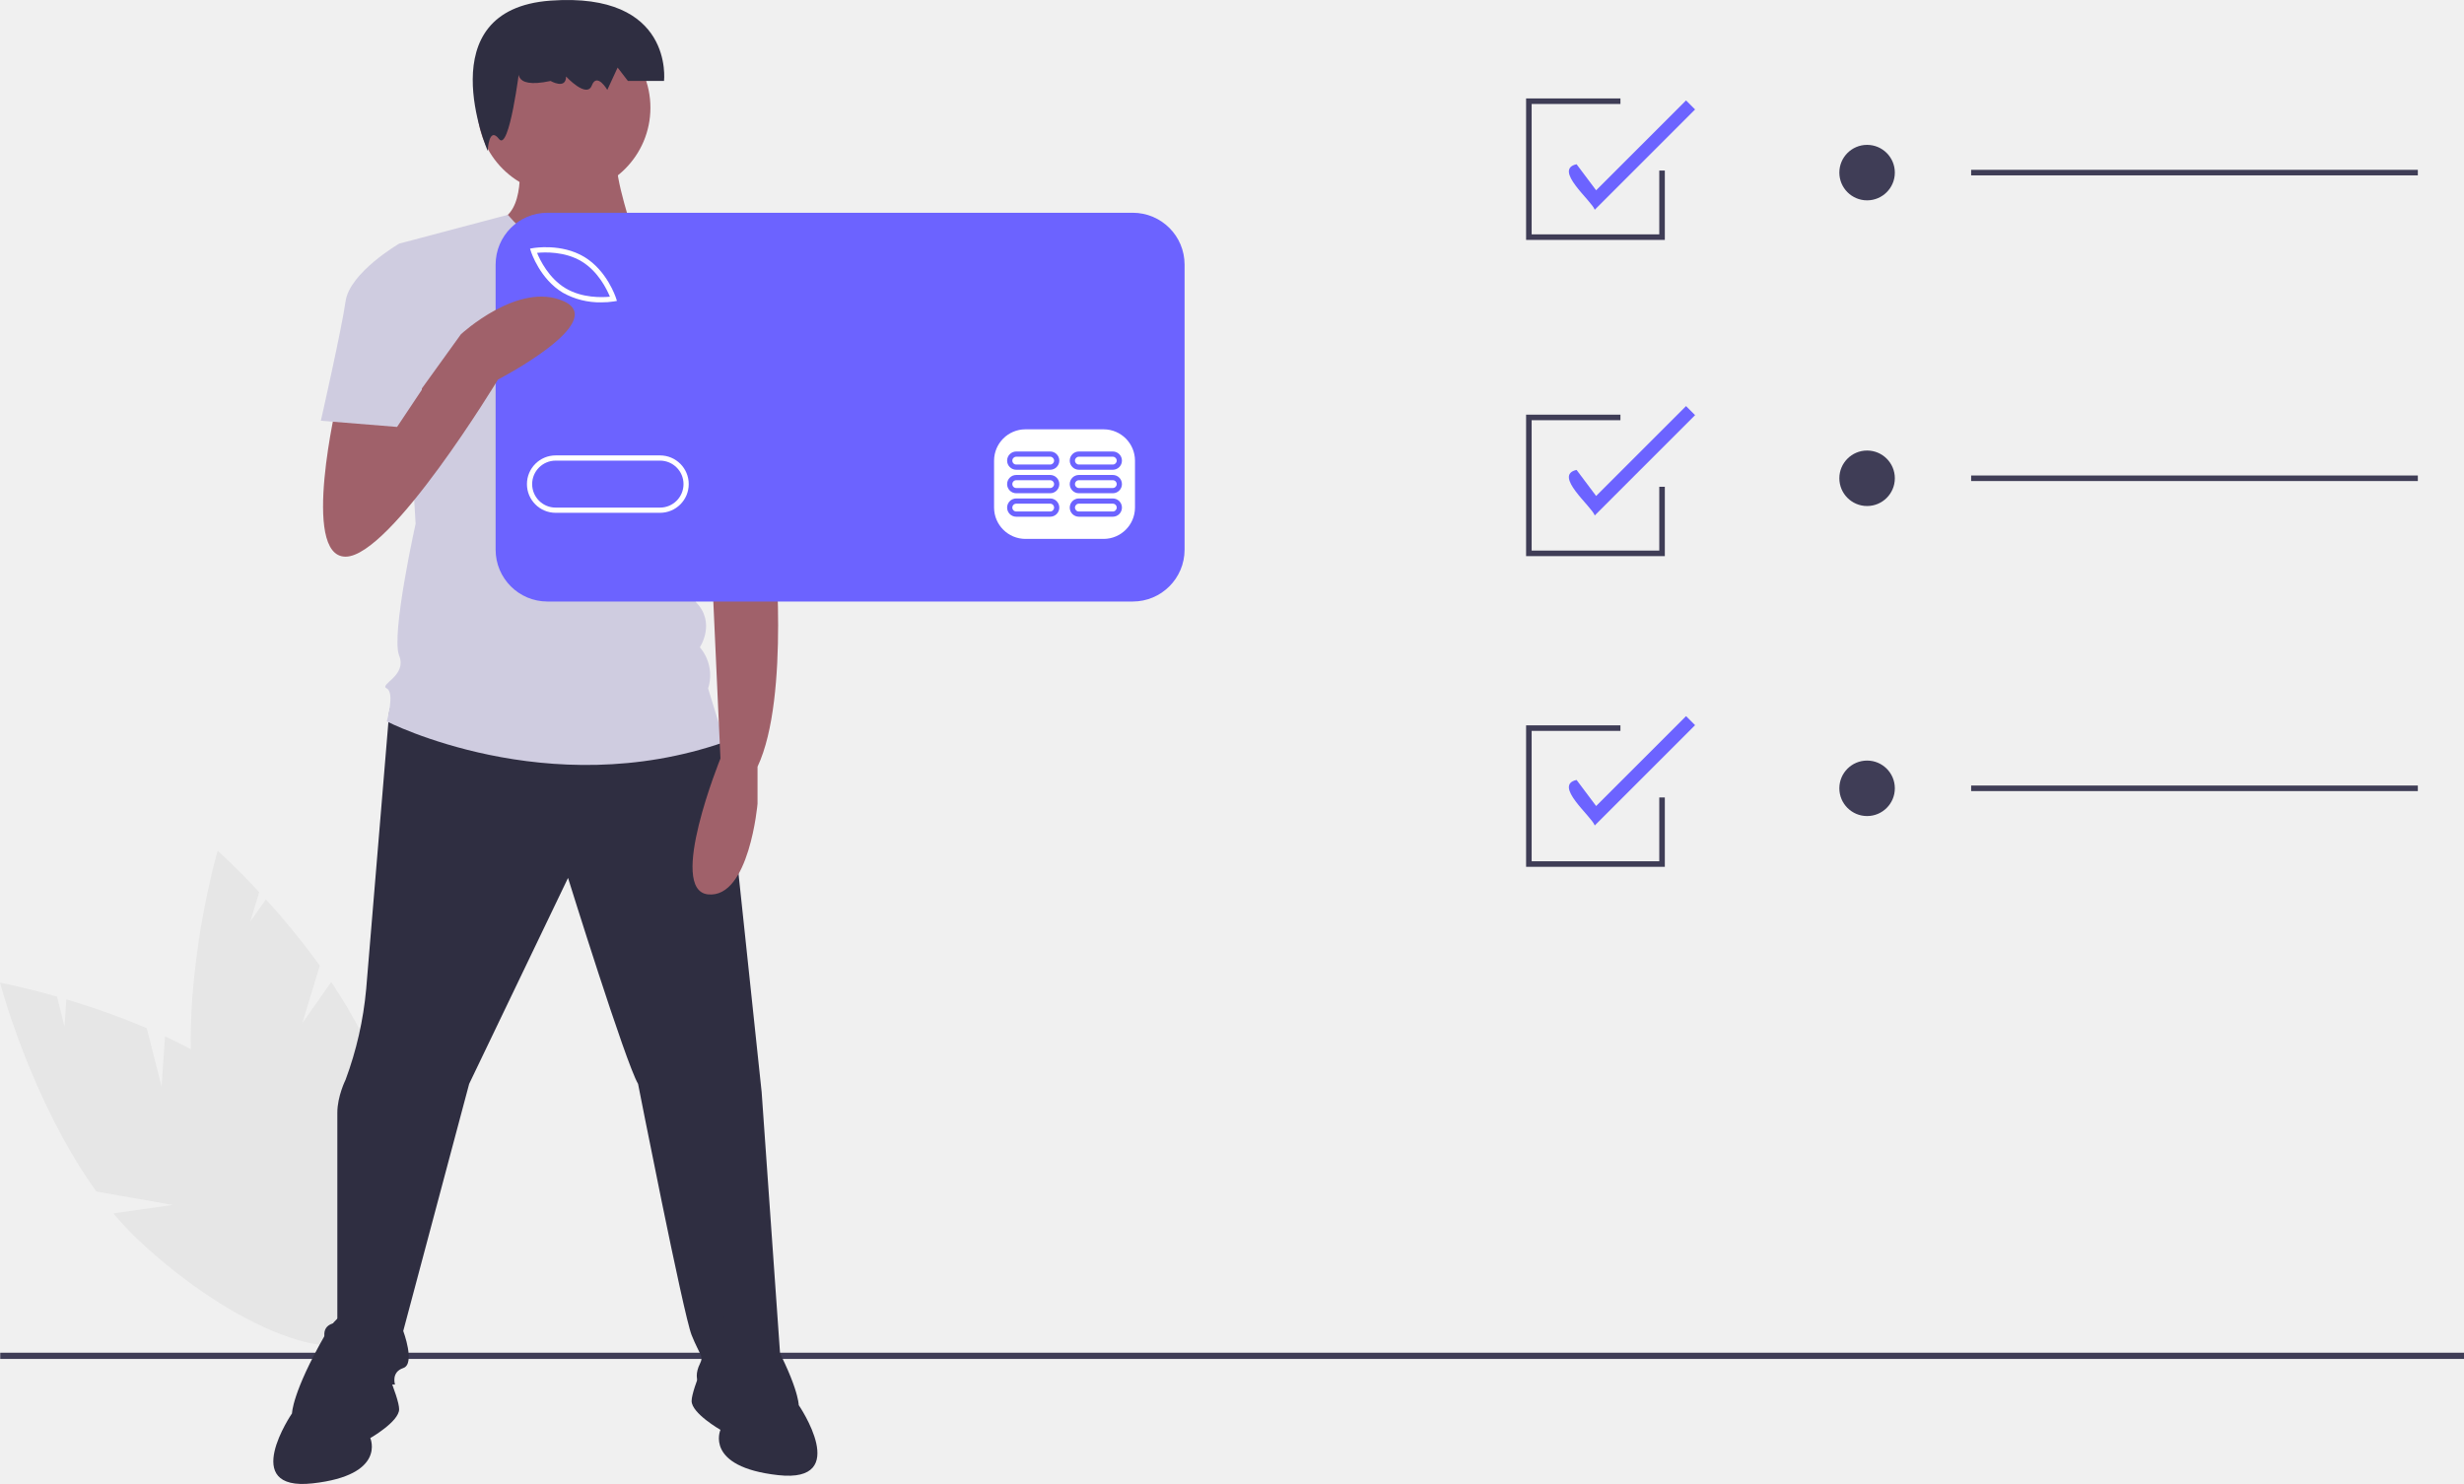
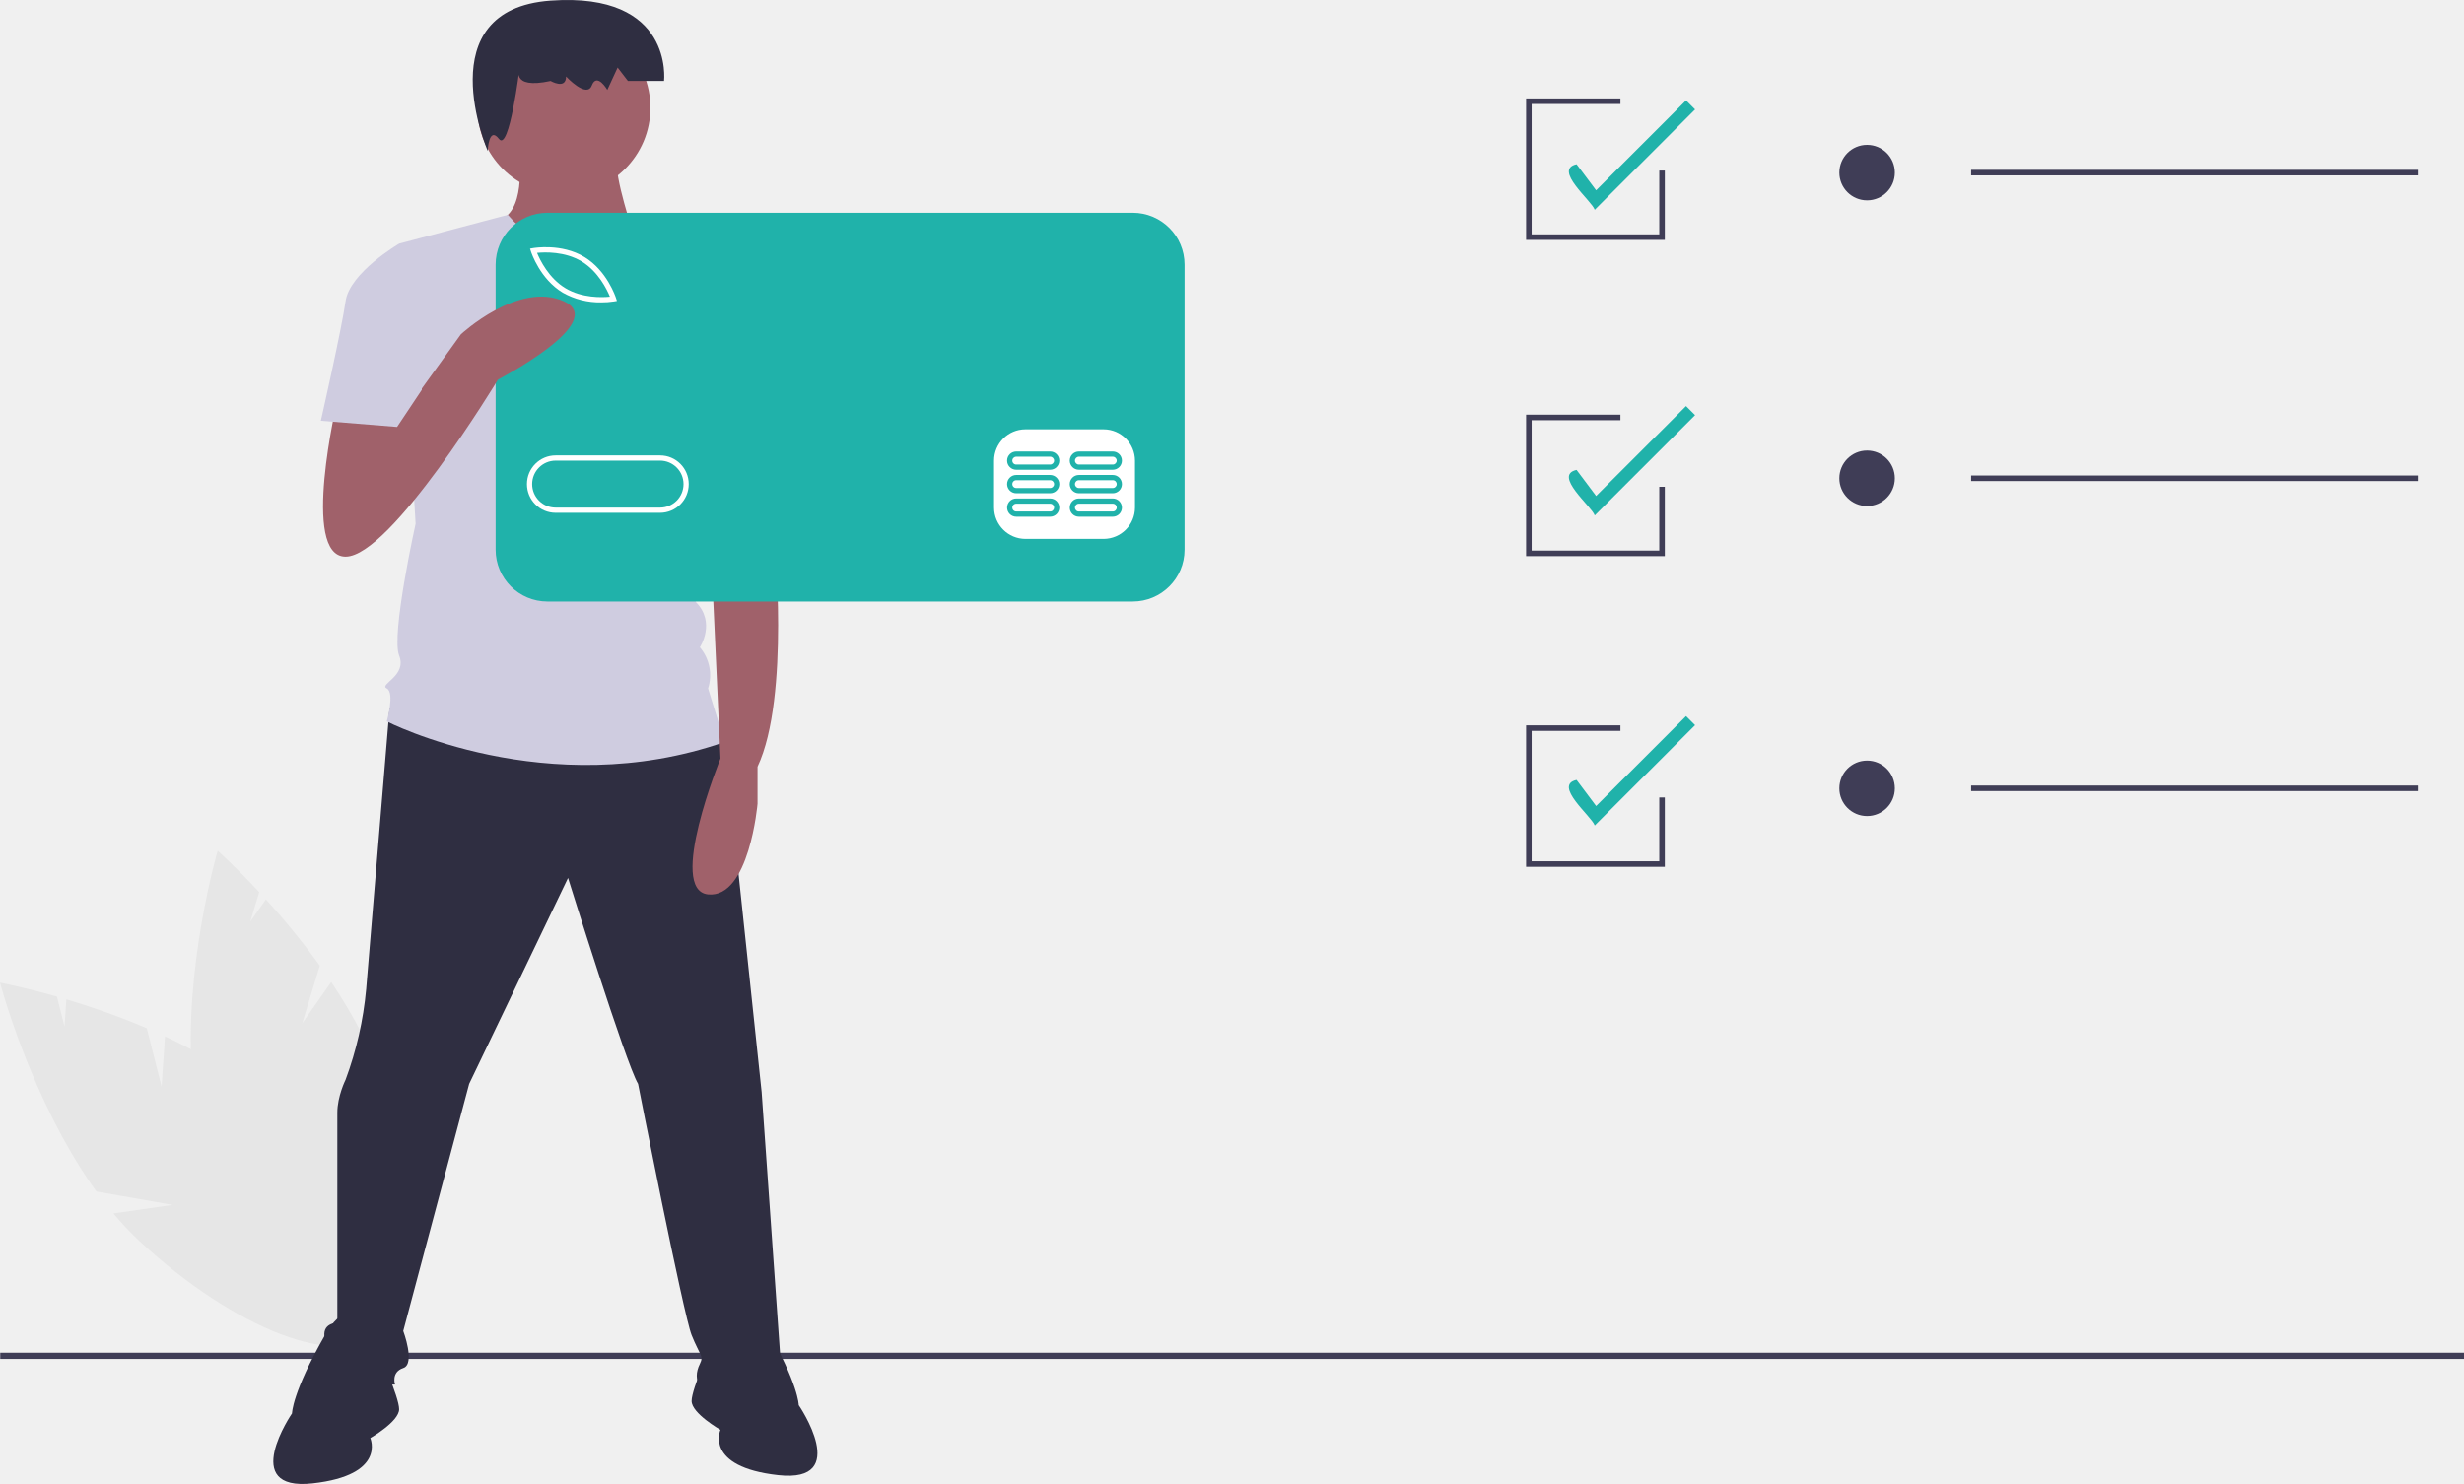
<svg xmlns="http://www.w3.org/2000/svg" id="a139742c-031f-4297-9910-0b661ecf4262" data-name="Layer 1" width="888.08" height="534.97" viewBox="0 0 888.08 534.97">
  <path d="M214.195,574.215l-5.333-21.034A273.135,273.135,0,0,0,179.884,542.785l-.673,9.775L176.48,541.791c-12.212-3.487-20.52-5.023-20.52-5.023s11.222,42.674,34.759,75.298l27.426,4.818-21.307,3.072a110.502,110.502,0,0,0,9.531,10.1c34.24,31.782,72.377,46.364,85.181,32.569s-4.573-50.742-38.813-82.524c-10.615-9.853-23.949-17.76-37.297-23.982Z" transform="translate(-155.9601 -182.5151)" fill="#e6e6e6" />
  <path d="M264.916,551.373l6.307-20.763a273.133,273.133,0,0,0-19.433-23.878l-5.629,8.02,3.229-10.631C240.739,494.823,234.421,489.214,234.421,489.214s-12.452,42.331-9.166,82.426l20.988,18.301-19.827-8.384a110.504,110.504,0,0,0,2.938,13.573c12.883,44.906,37.992,77.101,56.084,71.911s22.314-45.801,9.431-90.706c-3.994-13.921-11.322-27.582-19.531-39.809Z" transform="translate(-155.9601 -182.5151)" fill="#e6e6e6" />
  <rect x="0.08" y="487.65" width="888" height="2.241" fill="#3f3d56" />
  <path d="M296.338,438.128s-6.915,83.148-8.4,100.966a126.71,126.71,0,0,1-7.424,32.665s-2.97,5.939-2.97,11.878v75.723s-5.939,0-4.454,5.939,2.97,16.332,2.97,16.332h22.272s-1.485-4.454,2.97-5.939,0-13.363,0-13.363l23.756-89.086,35.634-74.238s20.787,66.815,25.241,74.238c0,0,16.332,83.147,19.302,90.571s4.454,7.424,2.97,10.393-1.485,5.939,0,7.424,29.695,0,29.695,0l-7.424-105.419L417.113,450.008l-68.299-20.787Z" transform="translate(-155.9601 -182.5151)" fill="#2f2e41" />
  <path d="M292.392,669.753s-7.424-26.726-19.302-5.939-11.878,28.211-11.878,28.211-19.302,28.211,7.424,25.241,20.787-16.332,20.787-16.332,10.393-5.939,10.393-10.393S292.392,669.753,292.392,669.753Z" transform="translate(-155.9601 -182.5151)" fill="#2f2e41" />
  <path d="M412.659,666.784s7.424-26.726,19.302-5.939,11.878,28.211,11.878,28.211,19.302,28.211-7.424,25.241-20.787-16.332-20.787-16.332-10.393-5.939-10.393-10.393S412.659,666.784,412.659,666.784Z" transform="translate(-155.9601 -182.5151)" fill="#2f2e41" />
  <path d="M342.874,237.686s2.97,19.302-5.939,23.756,19.302,20.787,26.726,20.787S384.448,267.381,384.448,267.381s-7.424-22.272-5.939-26.726Z" transform="translate(-155.9601 -182.5151)" fill="#a0616a" />
  <circle cx="203.247" cy="38.838" r="31.18" fill="#a0616a" />
  <path d="M420.082,285.198l-37.118-22.489s-21.119,23.973-43.967-2.752l-39.181,10.393,5.939,100.964s-8.909,40.089-5.939,47.513-7.424,10.393-4.454,11.878,0,11.878,0,11.878,57.906,29.695,121.751,7.424l-5.939-19.302a15.58,15.58,0,0,0-2.97-14.848s5.939-8.909-1.485-16.332c0,0,2.97-13.363-4.454-19.302l-1.485-20.787,4.454-10.393Z" transform="translate(-155.9601 -182.5151)" fill="#cfcce0" />
  <path d="M343.25,206.875s-3.717,8.045,11.152,4.827c0,0,5.576,3.218,5.576-1.609,0,0,7.435,8.045,9.293,3.218s5.576,1.609,5.576,1.609l3.717-8.045,3.717,4.827H395.292s3.717-32.179-40.89-28.961-22.663,54.202-22.663,54.202.359-9.152,4.077-4.325S343.25,206.875,343.25,206.875Z" transform="translate(-155.9601 -182.5151)" fill="#2f2e41" />
  <path d="M433.445,344.589l1.485,31.18s5.939,57.906-5.939,83.147v13.363s-2.97,34.15-17.817,32.665,4.454-48.997,4.454-48.997l-2.97-65.33L409.689,353.498Z" transform="translate(-155.9601 -182.5151)" fill="#a0616a" />
  <path d="M403.75,286.683l14.811-2.406a72.313,72.313,0,0,1,20.823,38.041c4.454,23.756,5.939,28.211,5.939,28.211L409.689,359.437l-19.302-37.119Z" transform="translate(-155.9601 -182.5151)" fill="#cfcce0" />
  <rect x="184.017" y="87.223" width="234.311" height="116.395" fill="#fff" />
-   <path d="M365.562,276.738c-6.02-3.62-13.278-3.344-16.037-3.067,1.051,2.565,4.204,9.109,10.223,12.731,6.034,3.629,13.283,3.344,16.038,3.07C374.736,286.907,371.583,280.361,365.562,276.738Z" transform="translate(-155.9601 -182.5151)" fill="#6c63ff" />
-   <path d="M393.849,348.571H356.226a8.465,8.465,0,1,0,0,16.931h37.624a8.465,8.465,0,1,0,0-16.931Z" transform="translate(-155.9601 -182.5151)" fill="#6c63ff" />
-   <path d="M564.221,259.215H353.278A18.686,18.686,0,0,0,334.592,277.901V380.677a18.686,18.686,0,0,0,18.686,18.686H564.221a18.686,18.686,0,0,0,18.686-18.686V277.901A18.686,18.686,0,0,0,564.221,259.215ZM348.059,271.961c.417-.075,10.294-1.756,18.473,3.165,8.179,4.921,11.321,14.436,11.451,14.838l.331,1.026-1.061.188a28.175,28.175,0,0,1-4.578.336,27.256,27.256,0,0,1-13.896-3.502c-8.179-4.92-11.321-14.435-11.45-14.837l-.331-1.026Zm45.79,95.421H356.226a10.346,10.346,0,0,1,0-20.693h37.624a10.346,10.346,0,1,1,0,20.693Zm171.187-1.881a11.32,11.32,0,0,1-11.287,11.287H525.531a11.32,11.32,0,0,1-11.287-11.287V348.571a11.32,11.32,0,0,1,11.287-11.287h28.218a11.32,11.32,0,0,1,11.287,11.287Z" transform="translate(-155.9601 -182.5151)" fill="#6c63ff" />
-   <path d="M534.467,362.209H522.239a3.292,3.292,0,0,0,0,6.584H534.467a3.292,3.292,0,0,0,0-6.584Zm0,4.703H522.239a1.411,1.411,0,1,1,0-2.822H534.467a1.411,1.411,0,0,1,0,2.822Z" transform="translate(-155.9601 -182.5151)" fill="#6c63ff" />
-   <path d="M557.041,362.209H544.813a3.292,3.292,0,0,0,0,6.584h12.228a3.292,3.292,0,0,0,0-6.584Zm0,4.703H544.813a1.411,1.411,0,1,1,0-2.822h12.228a1.411,1.411,0,0,1,0,2.822Z" transform="translate(-155.9601 -182.5151)" fill="#6c63ff" />
-   <path d="M534.467,353.744H522.239a3.292,3.292,0,0,0,0,6.584H534.467a3.292,3.292,0,0,0,0-6.584Zm0,4.703H522.239a1.411,1.411,0,1,1,0-2.822H534.467a1.411,1.411,0,1,1,0,2.822Z" transform="translate(-155.9601 -182.5151)" fill="#6c63ff" />
-   <path d="M557.041,353.744H544.813a3.292,3.292,0,0,0,0,6.584h12.228a3.292,3.292,0,0,0,0-6.584Zm0,4.703H544.813a1.411,1.411,0,1,1,0-2.822h12.228a1.411,1.411,0,1,1,0,2.822Z" transform="translate(-155.9601 -182.5151)" fill="#6c63ff" />
-   <path d="M534.467,345.279H522.239a3.292,3.292,0,0,0,0,6.584H534.467a3.292,3.292,0,0,0,0-6.584Zm0,4.703H522.239a1.411,1.411,0,1,1,0-2.822H534.467a1.411,1.411,0,0,1,0,2.822Z" transform="translate(-155.9601 -182.5151)" fill="#6c63ff" />
-   <path d="M557.041,345.279H544.813a3.292,3.292,0,0,0,0,6.584h12.228a3.292,3.292,0,0,0,0-6.584Zm0,4.703H544.813a1.411,1.411,0,1,1,0-2.822h12.228a1.411,1.411,0,0,1,0,2.822Z" transform="translate(-155.9601 -182.5151)" fill="#6c63ff" />
+   <path d="M365.562,276.738c-6.02-3.62-13.278-3.344-16.037-3.067,1.051,2.565,4.204,9.109,10.223,12.731,6.034,3.629,13.283,3.344,16.038,3.07C374.736,286.907,371.583,280.361,365.562,276.738Z" transform="translate(-155.9601 -182.5151)" fill="#20b2aa" />
+   <path d="M393.849,348.571H356.226a8.465,8.465,0,1,0,0,16.931h37.624a8.465,8.465,0,1,0,0-16.931Z" transform="translate(-155.9601 -182.5151)" fill="#20b2aa" />
+   <path d="M564.221,259.215H353.278A18.686,18.686,0,0,0,334.592,277.901V380.677a18.686,18.686,0,0,0,18.686,18.686H564.221a18.686,18.686,0,0,0,18.686-18.686V277.901A18.686,18.686,0,0,0,564.221,259.215ZM348.059,271.961c.417-.075,10.294-1.756,18.473,3.165,8.179,4.921,11.321,14.436,11.451,14.838l.331,1.026-1.061.188a28.175,28.175,0,0,1-4.578.336,27.256,27.256,0,0,1-13.896-3.502c-8.179-4.92-11.321-14.435-11.45-14.837l-.331-1.026Zm45.79,95.421H356.226a10.346,10.346,0,0,1,0-20.693h37.624a10.346,10.346,0,1,1,0,20.693Zm171.187-1.881a11.32,11.32,0,0,1-11.287,11.287H525.531a11.32,11.32,0,0,1-11.287-11.287V348.571a11.32,11.32,0,0,1,11.287-11.287h28.218a11.32,11.32,0,0,1,11.287,11.287Z" transform="translate(-155.9601 -182.5151)" fill="#20b2aa" />
+   <path d="M534.467,362.209H522.239a3.292,3.292,0,0,0,0,6.584H534.467a3.292,3.292,0,0,0,0-6.584Zm0,4.703H522.239a1.411,1.411,0,1,1,0-2.822H534.467a1.411,1.411,0,0,1,0,2.822Z" transform="translate(-155.9601 -182.5151)" fill="#20b2aa" />
+   <path d="M557.041,362.209H544.813a3.292,3.292,0,0,0,0,6.584h12.228a3.292,3.292,0,0,0,0-6.584Zm0,4.703H544.813a1.411,1.411,0,1,1,0-2.822h12.228a1.411,1.411,0,0,1,0,2.822Z" transform="translate(-155.9601 -182.5151)" fill="#20b2aa" />
+   <path d="M534.467,353.744H522.239a3.292,3.292,0,0,0,0,6.584H534.467a3.292,3.292,0,0,0,0-6.584Zm0,4.703H522.239a1.411,1.411,0,1,1,0-2.822H534.467a1.411,1.411,0,1,1,0,2.822Z" transform="translate(-155.9601 -182.5151)" fill="#20b2aa" />
+   <path d="M557.041,353.744H544.813a3.292,3.292,0,0,0,0,6.584h12.228a3.292,3.292,0,0,0,0-6.584Zm0,4.703H544.813a1.411,1.411,0,1,1,0-2.822h12.228a1.411,1.411,0,1,1,0,2.822Z" transform="translate(-155.9601 -182.5151)" fill="#20b2aa" />
+   <path d="M534.467,345.279H522.239a3.292,3.292,0,0,0,0,6.584H534.467a3.292,3.292,0,0,0,0-6.584Zm0,4.703H522.239a1.411,1.411,0,1,1,0-2.822H534.467a1.411,1.411,0,0,1,0,2.822Z" transform="translate(-155.9601 -182.5151)" fill="#20b2aa" />
+   <path d="M557.041,345.279H544.813a3.292,3.292,0,0,0,0,6.584h12.228a3.292,3.292,0,0,0,0-6.584Zm0,4.703H544.813a1.411,1.411,0,1,1,0-2.822h12.228a1.411,1.411,0,0,1,0,2.822Z" transform="translate(-155.9601 -182.5151)" fill="#20b2aa" />
  <path d="M277.545,326.772s-13.363,56.421,2.97,56.421,54.936-63.845,54.936-63.845,40.089-20.787,23.756-28.211-37.119,11.878-37.119,11.878l-23.985,33.3-1.256-16.967Z" transform="translate(-155.9601 -182.5151)" fill="#a0616a" />
  <path d="M308.725,279.259l-8.909-8.909s-17.817,10.393-19.302,20.787-8.909,43.058-8.909,43.058l27.468,2.227,8.909-13.363Z" transform="translate(-155.9601 -182.5151)" fill="#cfcce0" />
-   <path d="M730.743,258.138c-1.119-3.303-15.145-14.53-6.55-16.417l7.049,9.399,32.407-32.406,3.259,3.259Z" transform="translate(-155.9601 -182.5151)" fill="#6c63ff" />
-   <path d="M730.743,368.332c-1.119-3.303-15.145-14.53-6.55-16.417l7.049,9.399,32.407-32.406,3.259,3.259Z" transform="translate(-155.9601 -182.5151)" fill="#6c63ff" />
-   <path d="M730.743,480.1c-1.119-3.303-15.145-14.53-6.55-16.417l7.049,9.399,32.407-32.406,3.259,3.259Z" transform="translate(-155.9601 -182.5151)" fill="#6c63ff" />
+   <path d="M730.743,258.138c-1.119-3.303-15.145-14.53-6.55-16.417l7.049,9.399,32.407-32.406,3.259,3.259Z" transform="translate(-155.9601 -182.5151)" fill="#20b2aa" />
+   <path d="M730.743,368.332c-1.119-3.303-15.145-14.53-6.55-16.417l7.049,9.399,32.407-32.406,3.259,3.259Z" transform="translate(-155.9601 -182.5151)" fill="#20b2aa" />
+   <path d="M730.743,480.1c-1.119-3.303-15.145-14.53-6.55-16.417l7.049,9.399,32.407-32.406,3.259,3.259Z" transform="translate(-155.9601 -182.5151)" fill="#20b2aa" />
  <circle cx="672.941" cy="62.223" r="10" fill="#3f3d56" />
  <rect x="710.441" y="61.223" width="161" height="2" fill="#3f3d56" />
  <circle cx="672.941" cy="172.417" r="10" fill="#3f3d56" />
  <rect x="710.441" y="171.417" width="161" height="2" fill="#3f3d56" />
  <circle cx="672.941" cy="284.185" r="10" fill="#3f3d56" />
  <rect x="710.441" y="283.185" width="161" height="2" fill="#3f3d56" />
  <polygon points="600.04 312.485 550.04 312.485 550.04 261.485 584.04 261.485 584.04 263.485 552.04 263.485 552.04 310.485 598.04 310.485 598.04 287.485 600.04 287.485 600.04 312.485" fill="#3f3d56" />
  <polygon points="600.04 200.485 550.04 200.485 550.04 149.485 584.04 149.485 584.04 151.485 552.04 151.485 552.04 198.485 598.04 198.485 598.04 175.485 600.04 175.485 600.04 200.485" fill="#3f3d56" />
  <polygon points="600.04 86.485 550.04 86.485 550.04 35.485 584.04 35.485 584.04 37.485 552.04 37.485 552.04 84.485 598.04 84.485 598.04 61.485 600.04 61.485 600.04 86.485" fill="#3f3d56" />
</svg>
